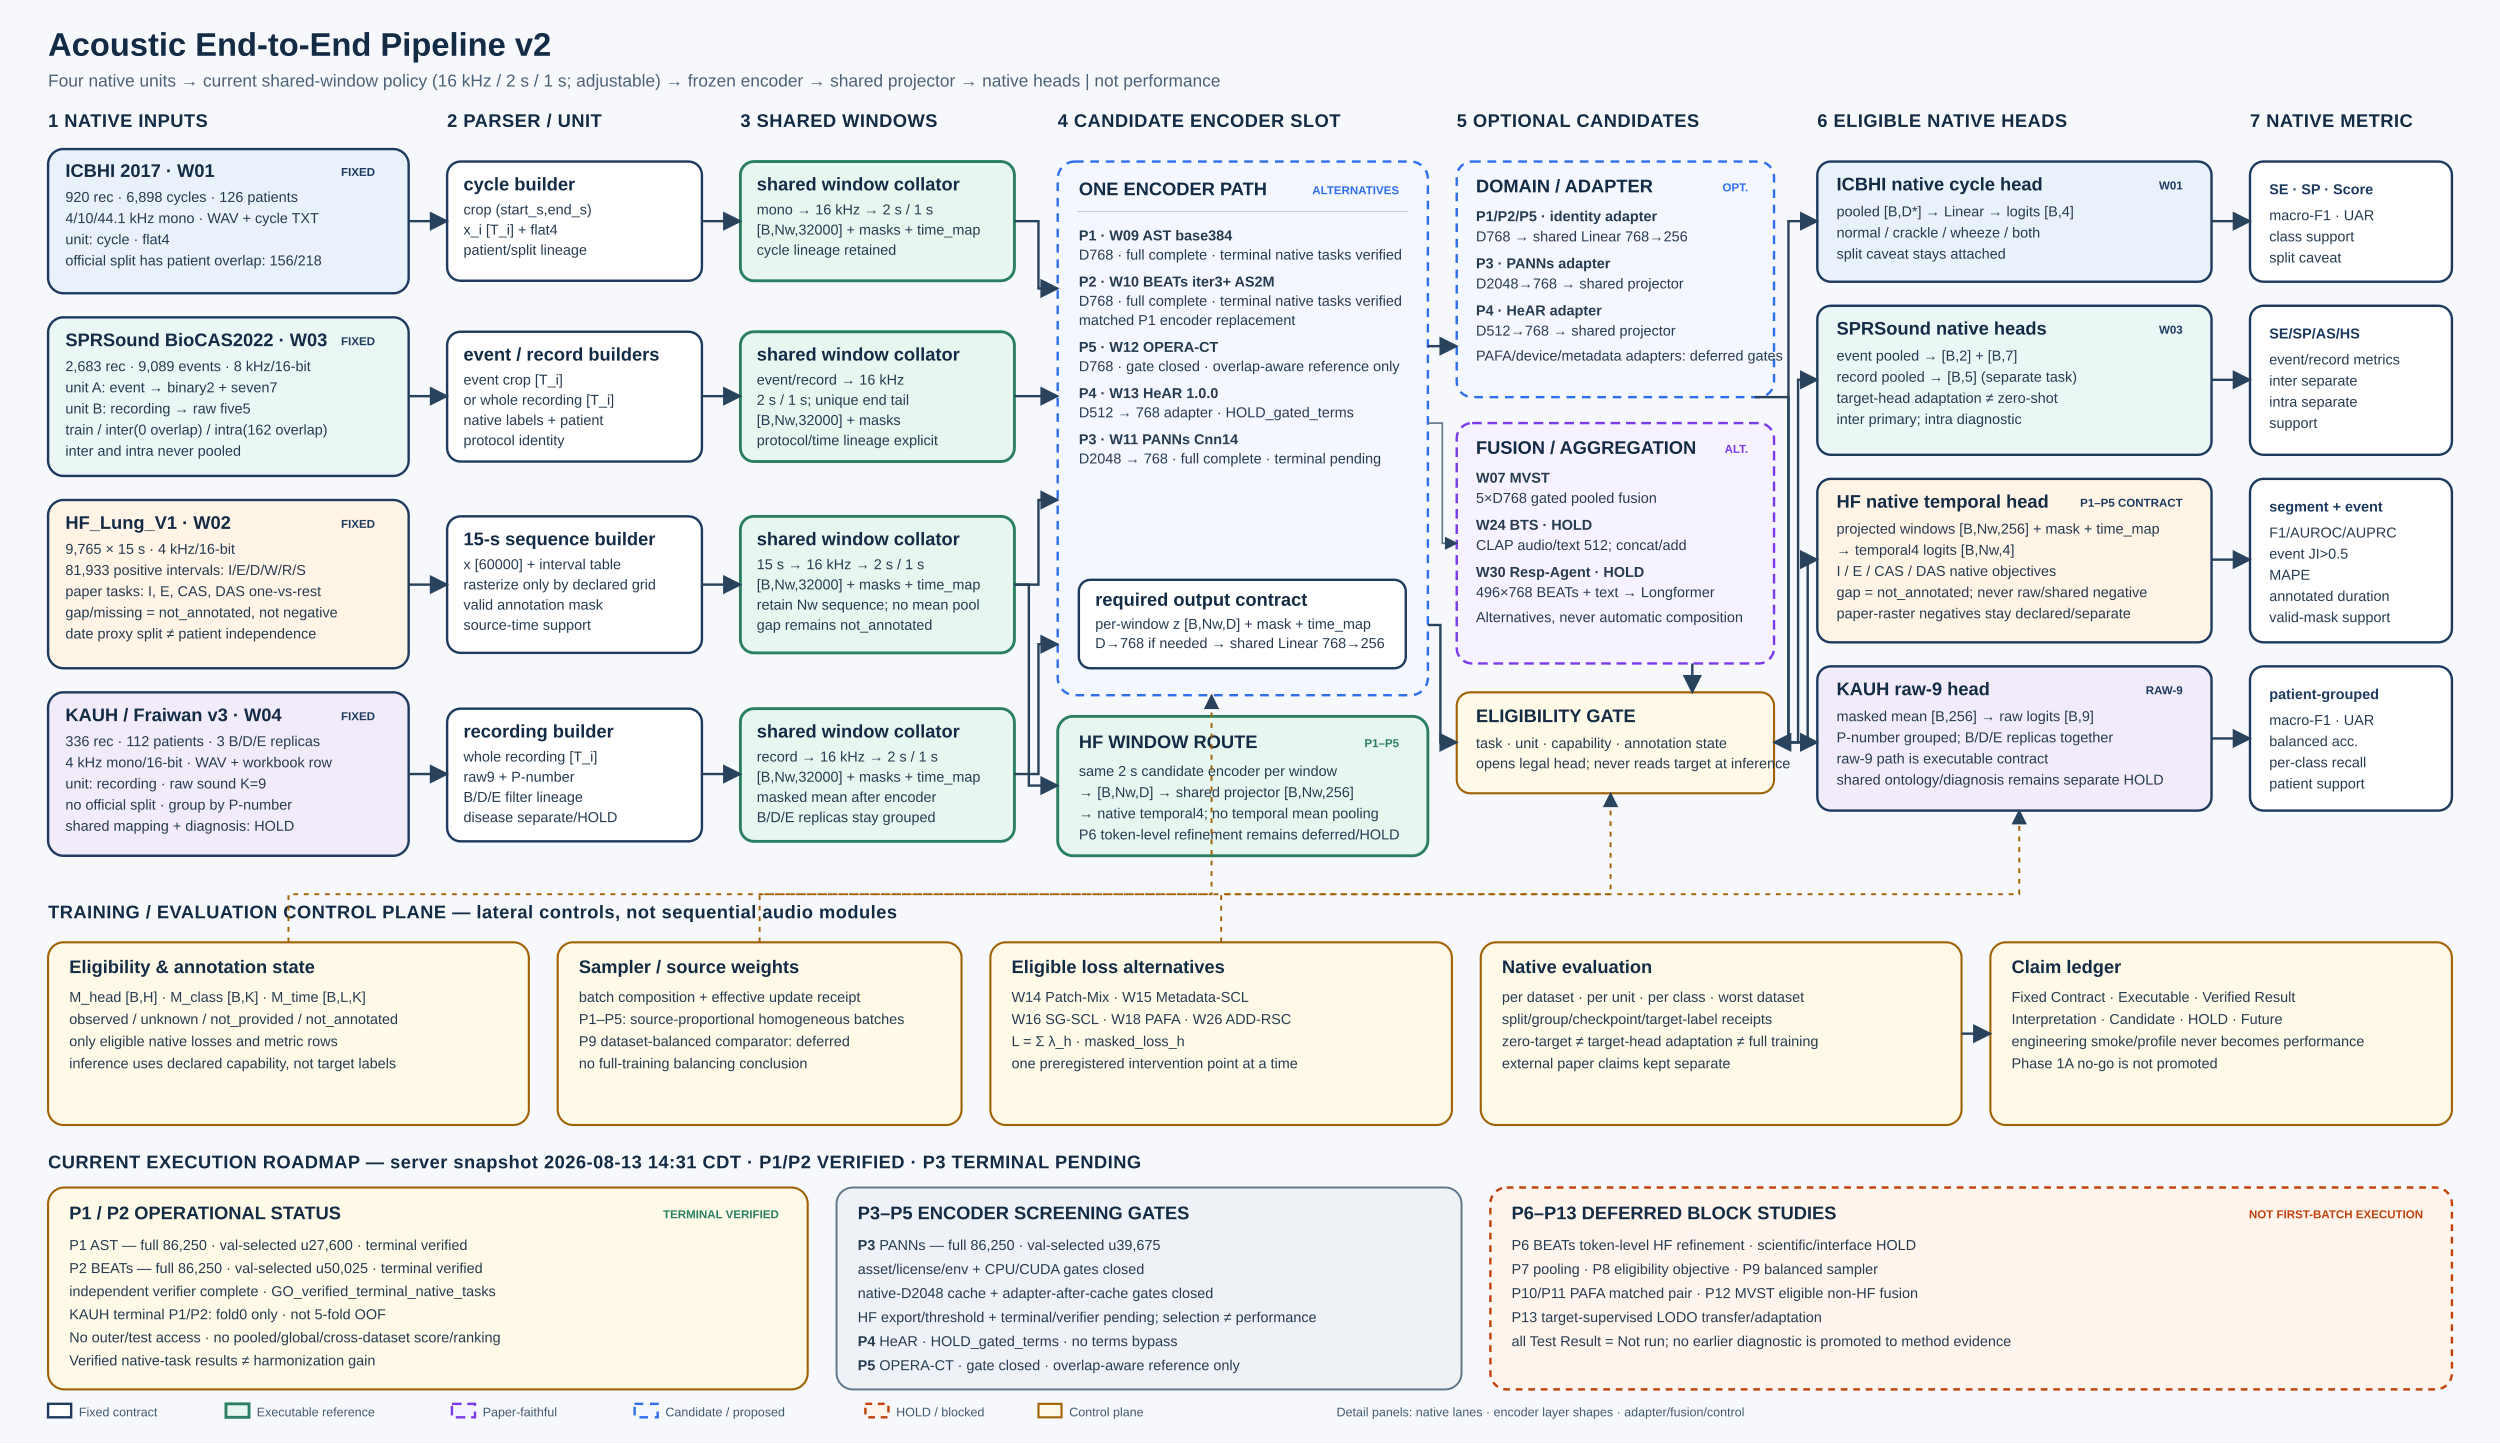
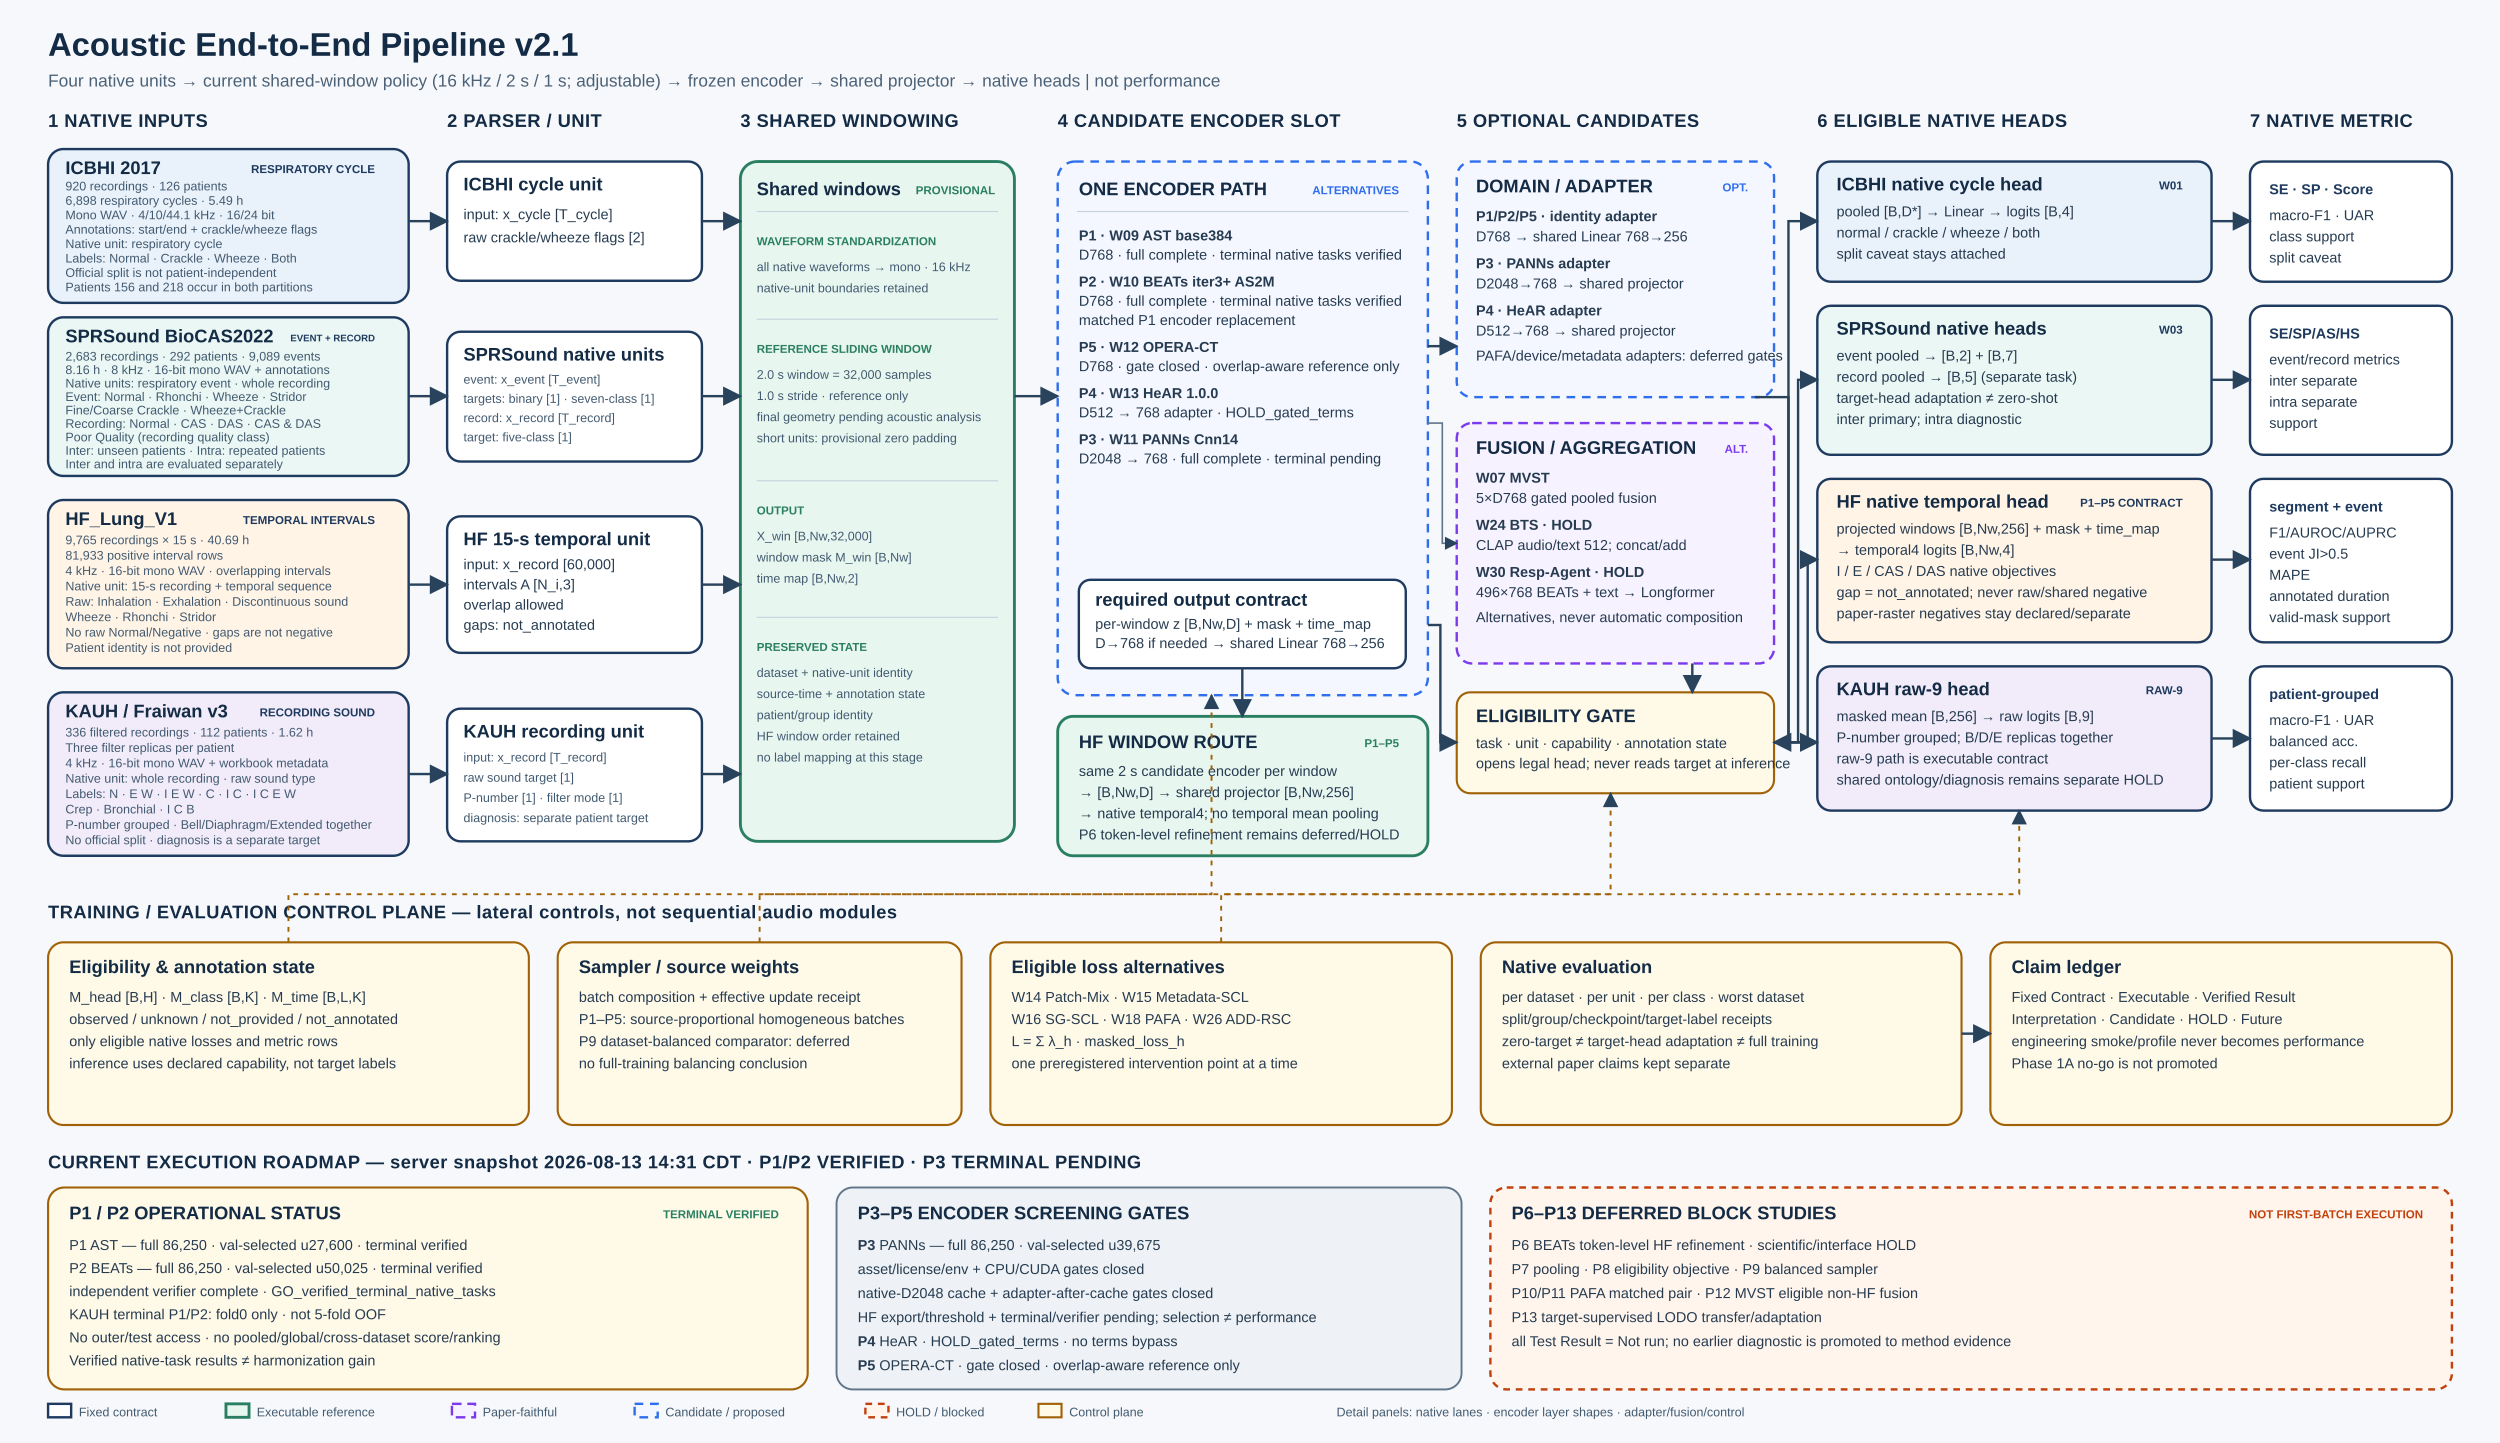
<svg xmlns="http://www.w3.org/2000/svg" width="2600" height="1500" viewBox="0 0 2600 1500">
  <defs>
    <marker id="arrow" viewBox="0 0 10 10" refX="9" refY="5" markerWidth="8" markerHeight="8" orient="auto-start-reverse">
      <path d="M0 0 L10 5 L0 10 Z" fill="#29435C" />
    </marker>
    <marker id="arrowHold" viewBox="0 0 10 10" refX="9" refY="5" markerWidth="8" markerHeight="8" orient="auto-start-reverse">
      <path d="M0 0 L10 5 L0 10 Z" fill="#C2410C" />
    </marker>
    <style>
      .bg{fill:#F6F8FB}.title{font:700 34px Arial,"PingFang SC",sans-serif;fill:#142B45}.sub{font:18px Arial,"PingFang SC",sans-serif;fill:#4B6177}.section{font:700 19px Arial,"PingFang SC",sans-serif;fill:#142B45;letter-spacing:.5px}.h{font:700 19px Arial,"PingFang SC",sans-serif;fill:#142B45}.t{font:15px Arial,"PingFang SC",sans-serif;fill:#263B50}.small{font:13px Arial,"PingFang SC",sans-serif;fill:#425A70}.fixed{fill:#FFFFFF;stroke:#1E3A5F;stroke-width:2.5}.exec{fill:#E8F6F0;stroke:#2A7F62;stroke-width:3}.candidate{fill:#F4F7FF;stroke:#2F6FED;stroke-width:2.5;stroke-dasharray:9 7}.paper{fill:#F7F2FF;stroke:#7C3AED;stroke-width:2.5;stroke-dasharray:10 6}.hold{fill:#FFF5ED;stroke:#C2410C;stroke-width:2.5;stroke-dasharray:7 6}.control{fill:#FFF9E8;stroke:#A16207;stroke-width:2.2}.rail{fill:#EEF2F6;stroke:#60758A;stroke-width:2}.arrow{fill:none;stroke:#29435C;stroke-width:2.5;marker-end:url(#arrow)}.thin{fill:none;stroke:#60758A;stroke-width:1.7;marker-end:url(#arrow)}.dotted{fill:none;stroke:#A16207;stroke-width:2;stroke-dasharray:5 6;marker-end:url(#arrow)}.holdline{fill:none;stroke:#C2410C;stroke-width:2.5;stroke-dasharray:7 6;marker-end:url(#arrowHold)}.lane1{fill:#E9F1FA}.lane2{fill:#EAF7F4}.lane3{fill:#FFF4E6}.lane4{fill:#F2ECFA}.tag{font:700 12px Arial,"PingFang SC",sans-serif}.tagfixed{fill:#1E3A5F}.tagexec{fill:#2A7F62}.tagcandidate{fill:#2F6FED}.tagpaper{fill:#7C3AED}.taghold{fill:#C2410C}.white{fill:#fff}.metric{font:700 15px Arial,"PingFang SC",sans-serif;fill:#1E3A5F}.divider{stroke:#C8D2DD;stroke-width:1.2}
    </style>
  </defs>
  <rect class="bg" width="2600" height="1500" />
-   <text x="50" y="58" class="title">Acoustic End-to-End Pipeline v2</text>
+   <text x="50" y="58" class="title">Acoustic End-to-End Pipeline v2.1</text>
  <text x="50" y="90" class="sub">Four native units → current shared-window policy (16 kHz / 2 s / 1 s; adjustable) → frozen encoder → shared projector → native heads | not performance</text>
  <text x="50" y="132" class="section">1  NATIVE INPUTS</text>
  <text x="465" y="132" class="section">2  PARSER / UNIT</text>
-   <text x="770" y="132" class="section">3  SHARED WINDOWS</text>
+   <text x="770" y="132" class="section">3  SHARED WINDOWING</text>
  <text x="1100" y="132" class="section">4  CANDIDATE ENCODER SLOT</text>
  <text x="1515" y="132" class="section">5  OPTIONAL CANDIDATES</text>
  <text x="1890" y="132" class="section">6  ELIGIBLE NATIVE HEADS</text>
  <text x="2340" y="132" class="section">7  NATIVE METRIC</text>
-   <rect x="50" y="155" width="375" height="150" rx="16" class="fixed lane1" />
-   <text x="68" y="184" class="h">ICBHI 2017 · W01</text>
-   <text x="390" y="183" text-anchor="end" class="tag tagfixed">FIXED</text>
-   <text x="68" y="210" class="t">
-     <tspan x="68">920 rec · 6,898 cycles · 126 patients</tspan>
-     <tspan x="68" dy="22">4/10/44.1 kHz mono · WAV + cycle TXT</tspan>
-     <tspan x="68" dy="22">unit: cycle · flat4</tspan>
-     <tspan x="68" dy="22">official split has patient overlap: 156/218</tspan>
+   <rect x="50" y="155" width="375" height="160" rx="16" class="fixed lane1" />
+   <text x="68" y="181" class="h">ICBHI 2017</text>
+   <text x="390" y="180" text-anchor="end" class="tag tagfixed">RESPIRATORY CYCLE</text>
+   <text x="68" y="198" class="small">
+     <tspan x="68">920 recordings · 126 patients</tspan>
+     <tspan x="68" dy="15">6,898 respiratory cycles · 5.49 h</tspan>
+     <tspan x="68" dy="15">Mono WAV · 4/10/44.1 kHz · 16/24 bit</tspan>
+     <tspan x="68" dy="15">Annotations: start/end + crackle/wheeze flags</tspan>
+     <tspan x="68" dy="15">Native unit: respiratory cycle</tspan>
+     <tspan x="68" dy="15">Labels: Normal · Crackle · Wheeze · Both</tspan>
+     <tspan x="68" dy="15">Official split is not patient-independent</tspan>
+     <tspan x="68" dy="15">Patients 156 and 218 occur in both partitions</tspan>
  </text>
  <rect x="465" y="168" width="265" height="124" rx="14" class="fixed" />
-   <text x="482" y="198" class="h">cycle builder</text>
-   <text x="482" y="223" class="t">
-     <tspan x="482">crop (start_s,end_s)</tspan>
-     <tspan x="482" dy="21">x_i [T_i] + flat4</tspan>
-     <tspan x="482" dy="21">patient/split lineage</tspan>
-   </text>
-   <rect x="770" y="168" width="285" height="124" rx="14" class="exec" />
-   <text x="787" y="198" class="h">shared window collator</text>
-   <text x="787" y="223" class="t">
-     <tspan x="787">mono → 16 kHz → 2 s / 1 s</tspan>
-     <tspan x="787" dy="21">[B,Nw,32000] + masks + time_map</tspan>
-     <tspan x="787" dy="21">cycle lineage retained</tspan>
+   <text x="482" y="198" class="h">ICBHI cycle unit</text>
+   <text x="482" y="228" class="t">
+     <tspan x="482">input: x_cycle [T_cycle]</tspan>
+     <tspan x="482" dy="24">raw crackle/wheeze flags [2]</tspan>
  </text>
  <rect x="50" y="330" width="375" height="165" rx="16" class="fixed lane2" />
-   <text x="68" y="360" class="h">SPRSound BioCAS2022 · W03</text>
-   <text x="390" y="359" text-anchor="end" class="tag tagfixed">FIXED</text>
-   <text x="68" y="386" class="t">
-     <tspan x="68">2,683 rec · 9,089 events · 8 kHz/16-bit</tspan>
-     <tspan x="68" dy="22">unit A: event → binary2 + seven7</tspan>
-     <tspan x="68" dy="22">unit B: recording → raw five5</tspan>
-     <tspan x="68" dy="22">train / inter(0 overlap) / intra(162 overlap)</tspan>
-     <tspan x="68" dy="22">inter and intra never pooled</tspan>
+   <text x="68" y="356" class="h">SPRSound BioCAS2022</text>
+   <text x="390" y="355" text-anchor="end" class="tag tagfixed" style="font-size:10px">EVENT + RECORD</text>
+   <text x="68" y="375" class="small">
+     <tspan x="68">2,683 recordings · 292 patients · 9,089 events</tspan>
+     <tspan x="68" dy="14">8.16 h · 8 kHz · 16-bit mono WAV + annotations</tspan>
+     <tspan x="68" dy="14">Native units: respiratory event · whole recording</tspan>
+     <tspan x="68" dy="14">Event: Normal · Rhonchi · Wheeze · Stridor</tspan>
+     <tspan x="68" dy="14">Fine/Coarse Crackle · Wheeze+Crackle</tspan>
+     <tspan x="68" dy="14">Recording: Normal · CAS · DAS · CAS &amp; DAS</tspan>
+     <tspan x="68" dy="14">Poor Quality (recording quality class)</tspan>
+     <tspan x="68" dy="14">Inter: unseen patients · Intra: repeated patients</tspan>
+     <tspan x="68" dy="14">Inter and intra are evaluated separately</tspan>
  </text>
  <rect x="465" y="345" width="265" height="135" rx="14" class="fixed" />
-   <text x="482" y="375" class="h">event / record builders</text>
-   <text x="482" y="400" class="t">
-     <tspan x="482">event crop [T_i]</tspan>
-     <tspan x="482" dy="21">or whole recording [T_i]</tspan>
-     <tspan x="482" dy="21">native labels + patient</tspan>
-     <tspan x="482" dy="21">protocol identity</tspan>
-   </text>
-   <rect x="770" y="345" width="285" height="135" rx="14" class="exec" />
-   <text x="787" y="375" class="h">shared window collator</text>
-   <text x="787" y="400" class="t">
-     <tspan x="787">event/record → 16 kHz</tspan>
-     <tspan x="787" dy="21">2 s / 1 s; unique end tail</tspan>
-     <tspan x="787" dy="21">[B,Nw,32000] + masks</tspan>
-     <tspan x="787" dy="21">protocol/time lineage explicit</tspan>
+   <text x="482" y="375" class="h">SPRSound native units</text>
+   <text x="482" y="399" class="small">
+     <tspan x="482">event: x_event [T_event]</tspan>
+     <tspan x="482" dy="20">targets: binary [1] · seven-class [1]</tspan>
+     <tspan x="482" dy="20">record: x_record [T_record]</tspan>
+     <tspan x="482" dy="20">target: five-class [1]</tspan>
  </text>
  <rect x="50" y="520" width="375" height="175" rx="16" class="fixed lane3" />
-   <text x="68" y="550" class="h">HF_Lung_V1 · W02</text>
-   <text x="390" y="549" text-anchor="end" class="tag tagfixed">FIXED</text>
-   <text x="68" y="576" class="t">
-     <tspan x="68">9,765 × 15 s · 4 kHz/16-bit</tspan>
-     <tspan x="68" dy="22">81,933 positive intervals: I/E/D/W/R/S</tspan>
-     <tspan x="68" dy="22">paper tasks: I, E, CAS, DAS one-vs-rest</tspan>
-     <tspan x="68" dy="22">gap/missing = not_annotated, not negative</tspan>
-     <tspan x="68" dy="22">date proxy split ≠ patient independence</tspan>
+   <text x="68" y="546" class="h">HF_Lung_V1</text>
+   <text x="390" y="545" text-anchor="end" class="tag tagfixed">TEMPORAL INTERVALS</text>
+   <text x="68" y="566" class="small">
+     <tspan x="68">9,765 recordings × 15 s · 40.69 h</tspan>
+     <tspan x="68" dy="16">81,933 positive interval rows</tspan>
+     <tspan x="68" dy="16">4 kHz · 16-bit mono WAV · overlapping intervals</tspan>
+     <tspan x="68" dy="16">Native unit: 15-s recording + temporal sequence</tspan>
+     <tspan x="68" dy="16">Raw: Inhalation · Exhalation · Discontinuous sound</tspan>
+     <tspan x="68" dy="16">Wheeze · Rhonchi · Stridor</tspan>
+     <tspan x="68" dy="16">No raw Normal/Negative · gaps are not negative</tspan>
+     <tspan x="68" dy="16">Patient identity is not provided</tspan>
  </text>
  <rect x="465" y="537" width="265" height="142" rx="14" class="fixed" />
-   <text x="482" y="567" class="h">15-s sequence builder</text>
+   <text x="482" y="567" class="h">HF 15-s temporal unit</text>
  <text x="482" y="592" class="t">
-     <tspan x="482">x [60000] + interval table</tspan>
-     <tspan x="482" dy="21">rasterize only by declared grid</tspan>
-     <tspan x="482" dy="21">valid annotation mask</tspan>
-     <tspan x="482" dy="21">source-time support</tspan>
-   </text>
-   <rect x="770" y="537" width="285" height="142" rx="14" class="exec" />
-   <text x="787" y="567" class="h">shared window collator</text>
-   <text x="787" y="592" class="t">
-     <tspan x="787">15 s → 16 kHz → 2 s / 1 s</tspan>
-     <tspan x="787" dy="21">[B,Nw,32000] + masks + time_map</tspan>
-     <tspan x="787" dy="21">retain Nw sequence; no mean pool</tspan>
-     <tspan x="787" dy="21">gap remains not_annotated</tspan>
+     <tspan x="482">input: x_record [60,000]</tspan>
+     <tspan x="482" dy="21">intervals A [N_i,3]</tspan>
+     <tspan x="482" dy="21">overlap allowed</tspan>
+     <tspan x="482" dy="21">gaps: not_annotated</tspan>
  </text>
  <rect x="50" y="720" width="375" height="170" rx="16" class="fixed lane4" />
-   <text x="68" y="750" class="h">KAUH / Fraiwan v3 · W04</text>
-   <text x="390" y="749" text-anchor="end" class="tag tagfixed">FIXED</text>
-   <text x="68" y="776" class="t">
-     <tspan x="68">336 rec · 112 patients · 3 B/D/E replicas</tspan>
-     <tspan x="68" dy="22">4 kHz mono/16-bit · WAV + workbook row</tspan>
-     <tspan x="68" dy="22">unit: recording · raw sound K=9</tspan>
-     <tspan x="68" dy="22">no official split · group by P-number</tspan>
-     <tspan x="68" dy="22">shared mapping + diagnosis: HOLD</tspan>
+   <text x="68" y="746" class="h">KAUH / Fraiwan v3</text>
+   <text x="390" y="745" text-anchor="end" class="tag tagfixed">RECORDING SOUND</text>
+   <text x="68" y="766" class="small">
+     <tspan x="68">336 filtered recordings · 112 patients · 1.62 h</tspan>
+     <tspan x="68" dy="16">Three filter replicas per patient</tspan>
+     <tspan x="68" dy="16">4 kHz · 16-bit mono WAV + workbook metadata</tspan>
+     <tspan x="68" dy="16">Native unit: whole recording · raw sound type</tspan>
+     <tspan x="68" dy="16">Labels: N · E W · I E W · C · I C · I C E W</tspan>
+     <tspan x="68" dy="16">Crep · Bronchial · I C B</tspan>
+     <tspan x="68" dy="16">P-number grouped · Bell/Diaphragm/Extended together</tspan>
+     <tspan x="68" dy="16">No official split · diagnosis is a separate target</tspan>
  </text>
  <rect x="465" y="737" width="265" height="138" rx="14" class="fixed" />
-   <text x="482" y="767" class="h">recording builder</text>
-   <text x="482" y="792" class="t">
-     <tspan x="482">whole recording [T_i]</tspan>
-     <tspan x="482" dy="21">raw9 + P-number</tspan>
-     <tspan x="482" dy="21">B/D/E filter lineage</tspan>
-     <tspan x="482" dy="21">disease separate/HOLD</tspan>
-   </text>
-   <rect x="770" y="737" width="285" height="138" rx="14" class="exec" />
-   <text x="787" y="767" class="h">shared window collator</text>
-   <text x="787" y="792" class="t">
-     <tspan x="787">record → 16 kHz → 2 s / 1 s</tspan>
-     <tspan x="787" dy="21">[B,Nw,32000] + masks + time_map</tspan>
-     <tspan x="787" dy="21">masked mean after encoder</tspan>
-     <tspan x="787" dy="21">B/D/E replicas stay grouped</tspan>
+   <text x="482" y="767" class="h">KAUH recording unit</text>
+   <text x="482" y="792" class="small">
+     <tspan x="482">input: x_record [T_record]</tspan>
+     <tspan x="482" dy="21">raw sound target [1]</tspan>
+     <tspan x="482" dy="21">P-number [1] · filter mode [1]</tspan>
+     <tspan x="482" dy="21">diagnosis: separate patient target</tspan>
+   </text>
+   <rect x="770" y="168" width="285" height="707" rx="18" class="exec" />
+   <text x="787" y="203" class="h">Shared windows</text>
+   <text x="1035" y="202" text-anchor="end" class="tag tagexec">PROVISIONAL</text>
+   <line x1="787" y1="220" x2="1038" y2="220" class="divider" />
+   <text x="787" y="255" class="tag tagexec">WAVEFORM STANDARDIZATION</text>
+   <text x="787" y="282" class="small">
+     <tspan x="787">all native waveforms → mono · 16 kHz</tspan>
+     <tspan x="787" dy="22">native-unit boundaries retained</tspan>
+   </text>
+   <line x1="787" y1="332" x2="1038" y2="332" class="divider" />
+   <text x="787" y="367" class="tag tagexec">REFERENCE SLIDING WINDOW</text>
+   <text x="787" y="394" class="small">
+     <tspan x="787">2.0 s window = 32,000 samples</tspan>
+     <tspan x="787" dy="22">1.0 s stride · reference only</tspan>
+     <tspan x="787" dy="22">final geometry pending acoustic analysis</tspan>
+     <tspan x="787" dy="22">short units: provisional zero padding</tspan>
+   </text>
+   <line x1="787" y1="500" x2="1038" y2="500" class="divider" />
+   <text x="787" y="535" class="tag tagexec">OUTPUT</text>
+   <text x="787" y="562" class="small">
+     <tspan x="787">X_win [B,Nw,32,000]</tspan>
+     <tspan x="787" dy="22">window mask M_win [B,Nw]</tspan>
+     <tspan x="787" dy="22">time map [B,Nw,2]</tspan>
+   </text>
+   <line x1="787" y1="642" x2="1038" y2="642" class="divider" />
+   <text x="787" y="677" class="tag tagexec">PRESERVED STATE</text>
+   <text x="787" y="704" class="small">
+     <tspan x="787">dataset + native-unit identity</tspan>
+     <tspan x="787" dy="22">source-time + annotation state</tspan>
+     <tspan x="787" dy="22">patient/group identity</tspan>
+     <tspan x="787" dy="22">HF window order retained</tspan>
+     <tspan x="787" dy="22">no label mapping at this stage</tspan>
  </text>
  <path class="arrow" d="M425 230 H465" />
  <path class="arrow" d="M730 230 H770" />
  <path class="arrow" d="M425 412 H465" />
  <path class="arrow" d="M730 412 H770" />
  <path class="arrow" d="M425 608 H465" />
  <path class="arrow" d="M730 608 H770" />
  <path class="arrow" d="M425 805 H465" />
  <path class="arrow" d="M730 805 H770" />
  <rect x="1100" y="168" width="385" height="555" rx="18" class="candidate" />
  <text x="1122" y="203" class="h">ONE ENCODER PATH</text>
  <text x="1455" y="202" text-anchor="end" class="tag tagcandidate">ALTERNATIVES</text>
  <line x1="1120" y1="220" x2="1465" y2="220" class="divider" />
  <text x="1122" y="250" class="t">
    <tspan x="1122" font-weight="700">P1 · W09 AST base384</tspan>
    <tspan x="1122" dy="20">D768 · full complete · terminal native tasks verified</tspan>
    <tspan x="1122" dy="28" font-weight="700">P2 · W10 BEATs iter3+ AS2M</tspan>
    <tspan x="1122" dy="20">D768 · full complete · terminal native tasks verified</tspan>
    <tspan x="1122" dy="20">matched P1 encoder replacement</tspan>
    <tspan x="1122" dy="28" font-weight="700">P5 · W12 OPERA-CT</tspan>
    <tspan x="1122" dy="20">D768 · gate closed · overlap-aware reference only</tspan>
    <tspan x="1122" dy="28" font-weight="700">P4 · W13 HeAR 1.0.0</tspan>
    <tspan x="1122" dy="20">D512 → 768 adapter · HOLD_gated_terms</tspan>
    <tspan x="1122" dy="28" font-weight="700">P3 · W11 PANNs Cnn14</tspan>
    <tspan x="1122" dy="20">D2048 → 768 · full complete · terminal pending</tspan>
  </text>
  <rect x="1122" y="603" width="340" height="92" rx="12" class="fixed" />
  <text x="1139" y="630" class="h">required output contract</text>
  <text x="1139" y="654" class="t">
    <tspan x="1139">per-window z [B,Nw,D] + mask + time_map</tspan>
    <tspan x="1139" dy="20">D→768 if needed → shared Linear 768→256</tspan>
  </text>
-   <path class="arrow" d="M1055 230 H1080 V300 H1100" />
  <path class="arrow" d="M1055 412 H1100" />
-   <path class="arrow" d="M1055 608 H1080 V520 H1100" />
-   <path class="arrow" d="M1055 805 H1080 V670 H1100" />
  <rect x="1100" y="745" width="385" height="145" rx="16" class="exec" />
  <text x="1122" y="778" class="h">HF WINDOW ROUTE</text>
  <text x="1455" y="777" text-anchor="end" class="tag tagexec">P1–P5</text>
  <text x="1122" y="807" class="t">
    <tspan x="1122">same 2 s candidate encoder per window</tspan>
    <tspan x="1122" dy="22">→ [B,Nw,D] → shared projector [B,Nw,256]</tspan>
    <tspan x="1122" dy="22">→ native temporal4; no temporal mean pooling</tspan>
    <tspan x="1122" dy="22">P6 token-level refinement remains deferred/HOLD</tspan>
  </text>
-   <path class="arrow" d="M1055 608 H1070 V817 H1100" />
+   <path class="arrow" d="M1292 695 V745" />
  <rect x="1515" y="168" width="330" height="245" rx="16" class="candidate" />
  <text x="1535" y="200" class="h">DOMAIN / ADAPTER</text>
  <text x="1818" y="199" text-anchor="end" class="tag tagcandidate">OPT.</text>
  <text x="1535" y="230" class="t">
    <tspan x="1535" font-weight="700">P1/P2/P5 · identity adapter</tspan>
    <tspan x="1535" dy="21">D768 → shared Linear 768→256</tspan>
    <tspan x="1535" dy="28" font-weight="700">P3 · PANNs adapter</tspan>
    <tspan x="1535" dy="21">D2048→768 → shared projector</tspan>
    <tspan x="1535" dy="28" font-weight="700">P4 · HeAR adapter</tspan>
    <tspan x="1535" dy="21">D512→768 → shared projector</tspan>
    <tspan x="1535" dy="26">PAFA/device/metadata adapters: deferred gates</tspan>
  </text>
  <rect x="1515" y="440" width="330" height="250" rx="16" class="paper" />
  <text x="1535" y="472" class="h">FUSION / AGGREGATION</text>
  <text x="1818" y="471" text-anchor="end" class="tag tagpaper">ALT.</text>
  <text x="1535" y="502" class="t">
    <tspan x="1535" font-weight="700">W07 MVST</tspan>
    <tspan x="1535" dy="21">5×D768 gated pooled fusion</tspan>
    <tspan x="1535" dy="28" font-weight="700">W24 BTS · HOLD</tspan>
    <tspan x="1535" dy="21">CLAP audio/text 512; concat/add</tspan>
    <tspan x="1535" dy="28" font-weight="700">W30 Resp-Agent · HOLD</tspan>
    <tspan x="1535" dy="21">496×768 BEATs + text → Longformer</tspan>
    <tspan x="1535" dy="26">Alternatives, never automatic composition</tspan>
  </text>
  <rect x="1515" y="720" width="330" height="105" rx="14" class="control" />
  <text x="1535" y="751" class="h">ELIGIBILITY GATE</text>
  <text x="1535" y="778" class="t">
    <tspan x="1535">task · unit · capability · annotation state</tspan>
    <tspan x="1535" dy="21">opens legal head; never reads target at inference</tspan>
  </text>
  <path class="arrow" d="M1485 360 H1515" />
  <path class="thin" d="M1485 440 H1500 V565 H1515" />
  <path class="arrow" d="M1825 413 H1860 V772 H1845" />
  <path class="arrow" d="M1760 690 V720" />
  <path class="arrow" d="M1485 650 H1498 V772 H1515" />
  <rect x="1890" y="168" width="410" height="125" rx="14" class="fixed lane1" />
  <text x="1910" y="198" class="h">ICBHI native cycle head</text>
  <text x="2270" y="197" text-anchor="end" class="tag tagfixed">W01</text>
  <text x="1910" y="225" class="t">
    <tspan x="1910">pooled [B,D*] → Linear → logits [B,4]</tspan>
    <tspan x="1910" dy="22">normal / crackle / wheeze / both</tspan>
    <tspan x="1910" dy="22">split caveat stays attached</tspan>
  </text>
  <rect x="1890" y="318" width="410" height="155" rx="14" class="fixed lane2" />
  <text x="1910" y="348" class="h">SPRSound native heads</text>
  <text x="2270" y="347" text-anchor="end" class="tag tagfixed">W03</text>
  <text x="1910" y="375" class="t">
    <tspan x="1910">event pooled → [B,2] + [B,7]</tspan>
    <tspan x="1910" dy="22">record pooled → [B,5] (separate task)</tspan>
    <tspan x="1910" dy="22">target-head adaptation ≠ zero-shot</tspan>
    <tspan x="1910" dy="22">inter primary; intra diagnostic</tspan>
  </text>
  <rect x="1890" y="498" width="410" height="170" rx="14" class="fixed lane3" />
  <text x="1910" y="528" class="h">HF native temporal head</text>
  <text x="2270" y="527" text-anchor="end" class="tag tagfixed">P1–P5 CONTRACT</text>
  <text x="1910" y="555" class="t">
    <tspan x="1910">projected windows [B,Nw,256] + mask + time_map</tspan>
    <tspan x="1910" dy="22">→ temporal4 logits [B,Nw,4]</tspan>
    <tspan x="1910" dy="22">I / E / CAS / DAS native objectives</tspan>
    <tspan x="1910" dy="22">gap = not_annotated; never raw/shared negative</tspan>
    <tspan x="1910" dy="22">paper-raster negatives stay declared/separate</tspan>
  </text>
  <rect x="1890" y="693" width="410" height="150" rx="14" class="fixed lane4" />
  <text x="1910" y="723" class="h">KAUH raw-9 head</text>
  <text x="2270" y="722" text-anchor="end" class="tag tagfixed">RAW-9</text>
  <text x="1910" y="750" class="t">
    <tspan x="1910">masked mean [B,256] → raw logits [B,9]</tspan>
    <tspan x="1910" dy="22">P-number grouped; B/D/E replicas together</tspan>
    <tspan x="1910" dy="22">raw-9 path is executable contract</tspan>
    <tspan x="1910" dy="22">shared ontology/diagnosis remains separate HOLD</tspan>
  </text>
  <path class="arrow" d="M1845 772 H1860 V230 H1890" />
  <path class="arrow" d="M1845 772 H1870 V395 H1890" />
  <path class="arrow" d="M1845 772 H1880 V582 H1890" />
  <path class="arrow" d="M1845 772 H1890" />
  <rect x="2340" y="168" width="210" height="125" rx="14" class="fixed" />
  <text x="2360" y="202" class="metric">SE · SP · Score</text>
  <text x="2360" y="229" class="t">
    <tspan x="2360">macro-F1 · UAR</tspan>
    <tspan x="2360" dy="22">class support</tspan>
    <tspan x="2360" dy="22">split caveat</tspan>
  </text>
  <rect x="2340" y="318" width="210" height="155" rx="14" class="fixed" />
  <text x="2360" y="352" class="metric">SE/SP/AS/HS</text>
  <text x="2360" y="379" class="t">
    <tspan x="2360">event/record metrics</tspan>
    <tspan x="2360" dy="22">inter separate</tspan>
    <tspan x="2360" dy="22">intra separate</tspan>
    <tspan x="2360" dy="22">support</tspan>
  </text>
  <rect x="2340" y="498" width="210" height="170" rx="14" class="fixed" />
  <text x="2360" y="532" class="metric">segment + event</text>
  <text x="2360" y="559" class="t">
    <tspan x="2360">F1/AUROC/AUPRC</tspan>
    <tspan x="2360" dy="22">event JI&gt;0.5</tspan>
    <tspan x="2360" dy="22">MAPE</tspan>
    <tspan x="2360" dy="22">annotated duration</tspan>
    <tspan x="2360" dy="22">valid-mask support</tspan>
  </text>
  <rect x="2340" y="693" width="210" height="150" rx="14" class="fixed" />
  <text x="2360" y="727" class="metric">patient-grouped</text>
  <text x="2360" y="754" class="t">
    <tspan x="2360">macro-F1 · UAR</tspan>
    <tspan x="2360" dy="22">balanced acc.</tspan>
    <tspan x="2360" dy="22">per-class recall</tspan>
    <tspan x="2360" dy="22">patient support</tspan>
  </text>
  <path class="arrow" d="M2300 230 H2340" />
  <path class="arrow" d="M2300 395 H2340" />
  <path class="arrow" d="M2300 582 H2340" />
  <path class="arrow" d="M2300 768 H2340" />
  <text x="50" y="955" class="section">TRAINING / EVALUATION CONTROL PLANE — lateral controls, not sequential audio modules</text>
  <rect x="50" y="980" width="500" height="190" rx="16" class="control" />
  <text x="72" y="1012" class="h">Eligibility &amp; annotation state</text>
  <text x="72" y="1042" class="t">
    <tspan x="72">M_head [B,H] · M_class [B,K] · M_time [B,L,K]</tspan>
    <tspan x="72" dy="23">observed / unknown / not_provided / not_annotated</tspan>
    <tspan x="72" dy="23">only eligible native losses and metric rows</tspan>
    <tspan x="72" dy="23">inference uses declared capability, not target labels</tspan>
  </text>
  <rect x="580" y="980" width="420" height="190" rx="16" class="control" />
  <text x="602" y="1012" class="h">Sampler / source weights</text>
  <text x="602" y="1042" class="t">
    <tspan x="602">batch composition + effective update receipt</tspan>
    <tspan x="602" dy="23">P1–P5: source-proportional homogeneous batches</tspan>
    <tspan x="602" dy="23">P9 dataset-balanced comparator: deferred</tspan>
    <tspan x="602" dy="23">no full-training balancing conclusion</tspan>
  </text>
  <rect x="1030" y="980" width="480" height="190" rx="16" class="control" />
  <text x="1052" y="1012" class="h">Eligible loss alternatives</text>
  <text x="1052" y="1042" class="t">
    <tspan x="1052">W14 Patch-Mix · W15 Metadata-SCL</tspan>
    <tspan x="1052" dy="23">W16 SG-SCL · W18 PAFA · W26 ADD-RSC</tspan>
    <tspan x="1052" dy="23">L = Σ λ_h · masked_loss_h</tspan>
    <tspan x="1052" dy="23">one preregistered intervention point at a time</tspan>
  </text>
  <rect x="1540" y="980" width="500" height="190" rx="16" class="control" />
  <text x="1562" y="1012" class="h">Native evaluation</text>
  <text x="1562" y="1042" class="t">
    <tspan x="1562">per dataset · per unit · per class · worst dataset</tspan>
    <tspan x="1562" dy="23">split/group/checkpoint/target-label receipts</tspan>
    <tspan x="1562" dy="23">zero-target ≠ target-head adaptation ≠ full training</tspan>
    <tspan x="1562" dy="23">external paper claims kept separate</tspan>
  </text>
  <rect x="2070" y="980" width="480" height="190" rx="16" class="control" />
  <text x="2092" y="1012" class="h">Claim ledger</text>
  <text x="2092" y="1042" class="t">
    <tspan x="2092">Fixed Contract · Executable · Verified Result</tspan>
    <tspan x="2092" dy="23">Interpretation · Candidate · HOLD · Future</tspan>
    <tspan x="2092" dy="23">engineering smoke/profile never becomes performance</tspan>
    <tspan x="2092" dy="23">Phase 1A no-go is not promoted</tspan>
  </text>
  <path class="dotted" d="M300 980 V930 H1675 V825" />
  <path class="dotted" d="M790 980 V930 H1260 V723" />
  <path class="dotted" d="M1270 980 V930 H2100 V843" />
  <path class="arrow" d="M2040 1075 H2070" />
  <text x="50" y="1215" class="section">CURRENT EXECUTION ROADMAP — server snapshot 2026-08-13 14:31 CDT · P1/P2 VERIFIED · P3 TERMINAL PENDING</text>
  <rect x="50" y="1235" width="790" height="210" rx="17" class="control" />
  <text x="72" y="1268" class="h">P1 / P2 OPERATIONAL STATUS</text>
  <text x="810" y="1267" text-anchor="end" class="tag tagexec">TERMINAL VERIFIED</text>
  <text x="72" y="1300" class="t">
    <tspan x="72">P1 AST — full 86,250 · val-selected u27,600 · terminal verified</tspan>
    <tspan x="72" dy="24">P2 BEATs — full 86,250 · val-selected u50,025 · terminal verified</tspan>
    <tspan x="72" dy="24">independent verifier complete · GO_verified_terminal_native_tasks</tspan>
    <tspan x="72" dy="24">KAUH terminal P1/P2: fold0 only · not 5-fold OOF</tspan>
    <tspan x="72" dy="24">No outer/test access · no pooled/global/cross-dataset score/ranking</tspan>
    <tspan x="72" dy="24">Verified native-task results ≠ harmonization gain</tspan>
  </text>
  <rect x="870" y="1235" width="650" height="210" rx="17" class="rail" />
  <text x="892" y="1268" class="h">P3–P5 ENCODER SCREENING GATES</text>
  <text x="892" y="1300" class="t">
    <tspan x="892">
      <tspan font-weight="700">P3</tspan> PANNs — full 86,250 · val-selected u39,675</tspan>
    <tspan x="892" dy="25">asset/license/env + CPU/CUDA gates closed</tspan>
    <tspan x="892" dy="25">native-D2048 cache + adapter-after-cache gates closed</tspan>
    <tspan x="892" dy="25">HF export/threshold + terminal/verifier pending; selection ≠ performance</tspan>
    <tspan x="892" dy="25">
      <tspan font-weight="700">P4</tspan> HeAR · HOLD_gated_terms · no terms bypass</tspan>
    <tspan x="892" dy="25">
      <tspan font-weight="700">P5</tspan> OPERA-CT · gate closed · overlap-aware reference only</tspan>
  </text>
  <rect x="1550" y="1235" width="1000" height="210" rx="17" class="hold" />
  <text x="1572" y="1268" class="h">P6–P13 DEFERRED BLOCK STUDIES</text>
  <text x="2520" y="1267" text-anchor="end" class="tag taghold">NOT FIRST-BATCH EXECUTION</text>
  <text x="1572" y="1300" class="t">
    <tspan x="1572">P6 BEATs token-level HF refinement · scientific/interface HOLD</tspan>
    <tspan x="1572" dy="25">P7 pooling · P8 eligibility objective · P9 balanced sampler</tspan>
    <tspan x="1572" dy="25">P10/P11 PAFA matched pair · P12 MVST eligible non-HF fusion</tspan>
    <tspan x="1572" dy="25">P13 target-supervised LODO transfer/adaptation</tspan>
    <tspan x="1572" dy="25">all Test Result = Not run; no earlier diagnostic is promoted to method evidence</tspan>
  </text>
  <rect x="50" y="1460" width="24" height="14" class="fixed" />
  <text x="82" y="1473" class="small">Fixed contract</text>
  <rect x="235" y="1460" width="24" height="14" class="exec" />
  <text x="267" y="1473" class="small">Executable reference</text>
  <rect x="470" y="1460" width="24" height="14" class="paper" />
  <text x="502" y="1473" class="small">Paper-faithful</text>
  <rect x="660" y="1460" width="24" height="14" class="candidate" />
  <text x="692" y="1473" class="small">Candidate / proposed</text>
  <rect x="900" y="1460" width="24" height="14" class="hold" />
  <text x="932" y="1473" class="small">HOLD / blocked</text>
  <rect x="1080" y="1460" width="24" height="14" class="control" />
  <text x="1112" y="1473" class="small">Control plane</text>
  <text x="1390" y="1473" class="small">Detail panels: native lanes · encoder layer shapes · adapter/fusion/control</text>
</svg>
